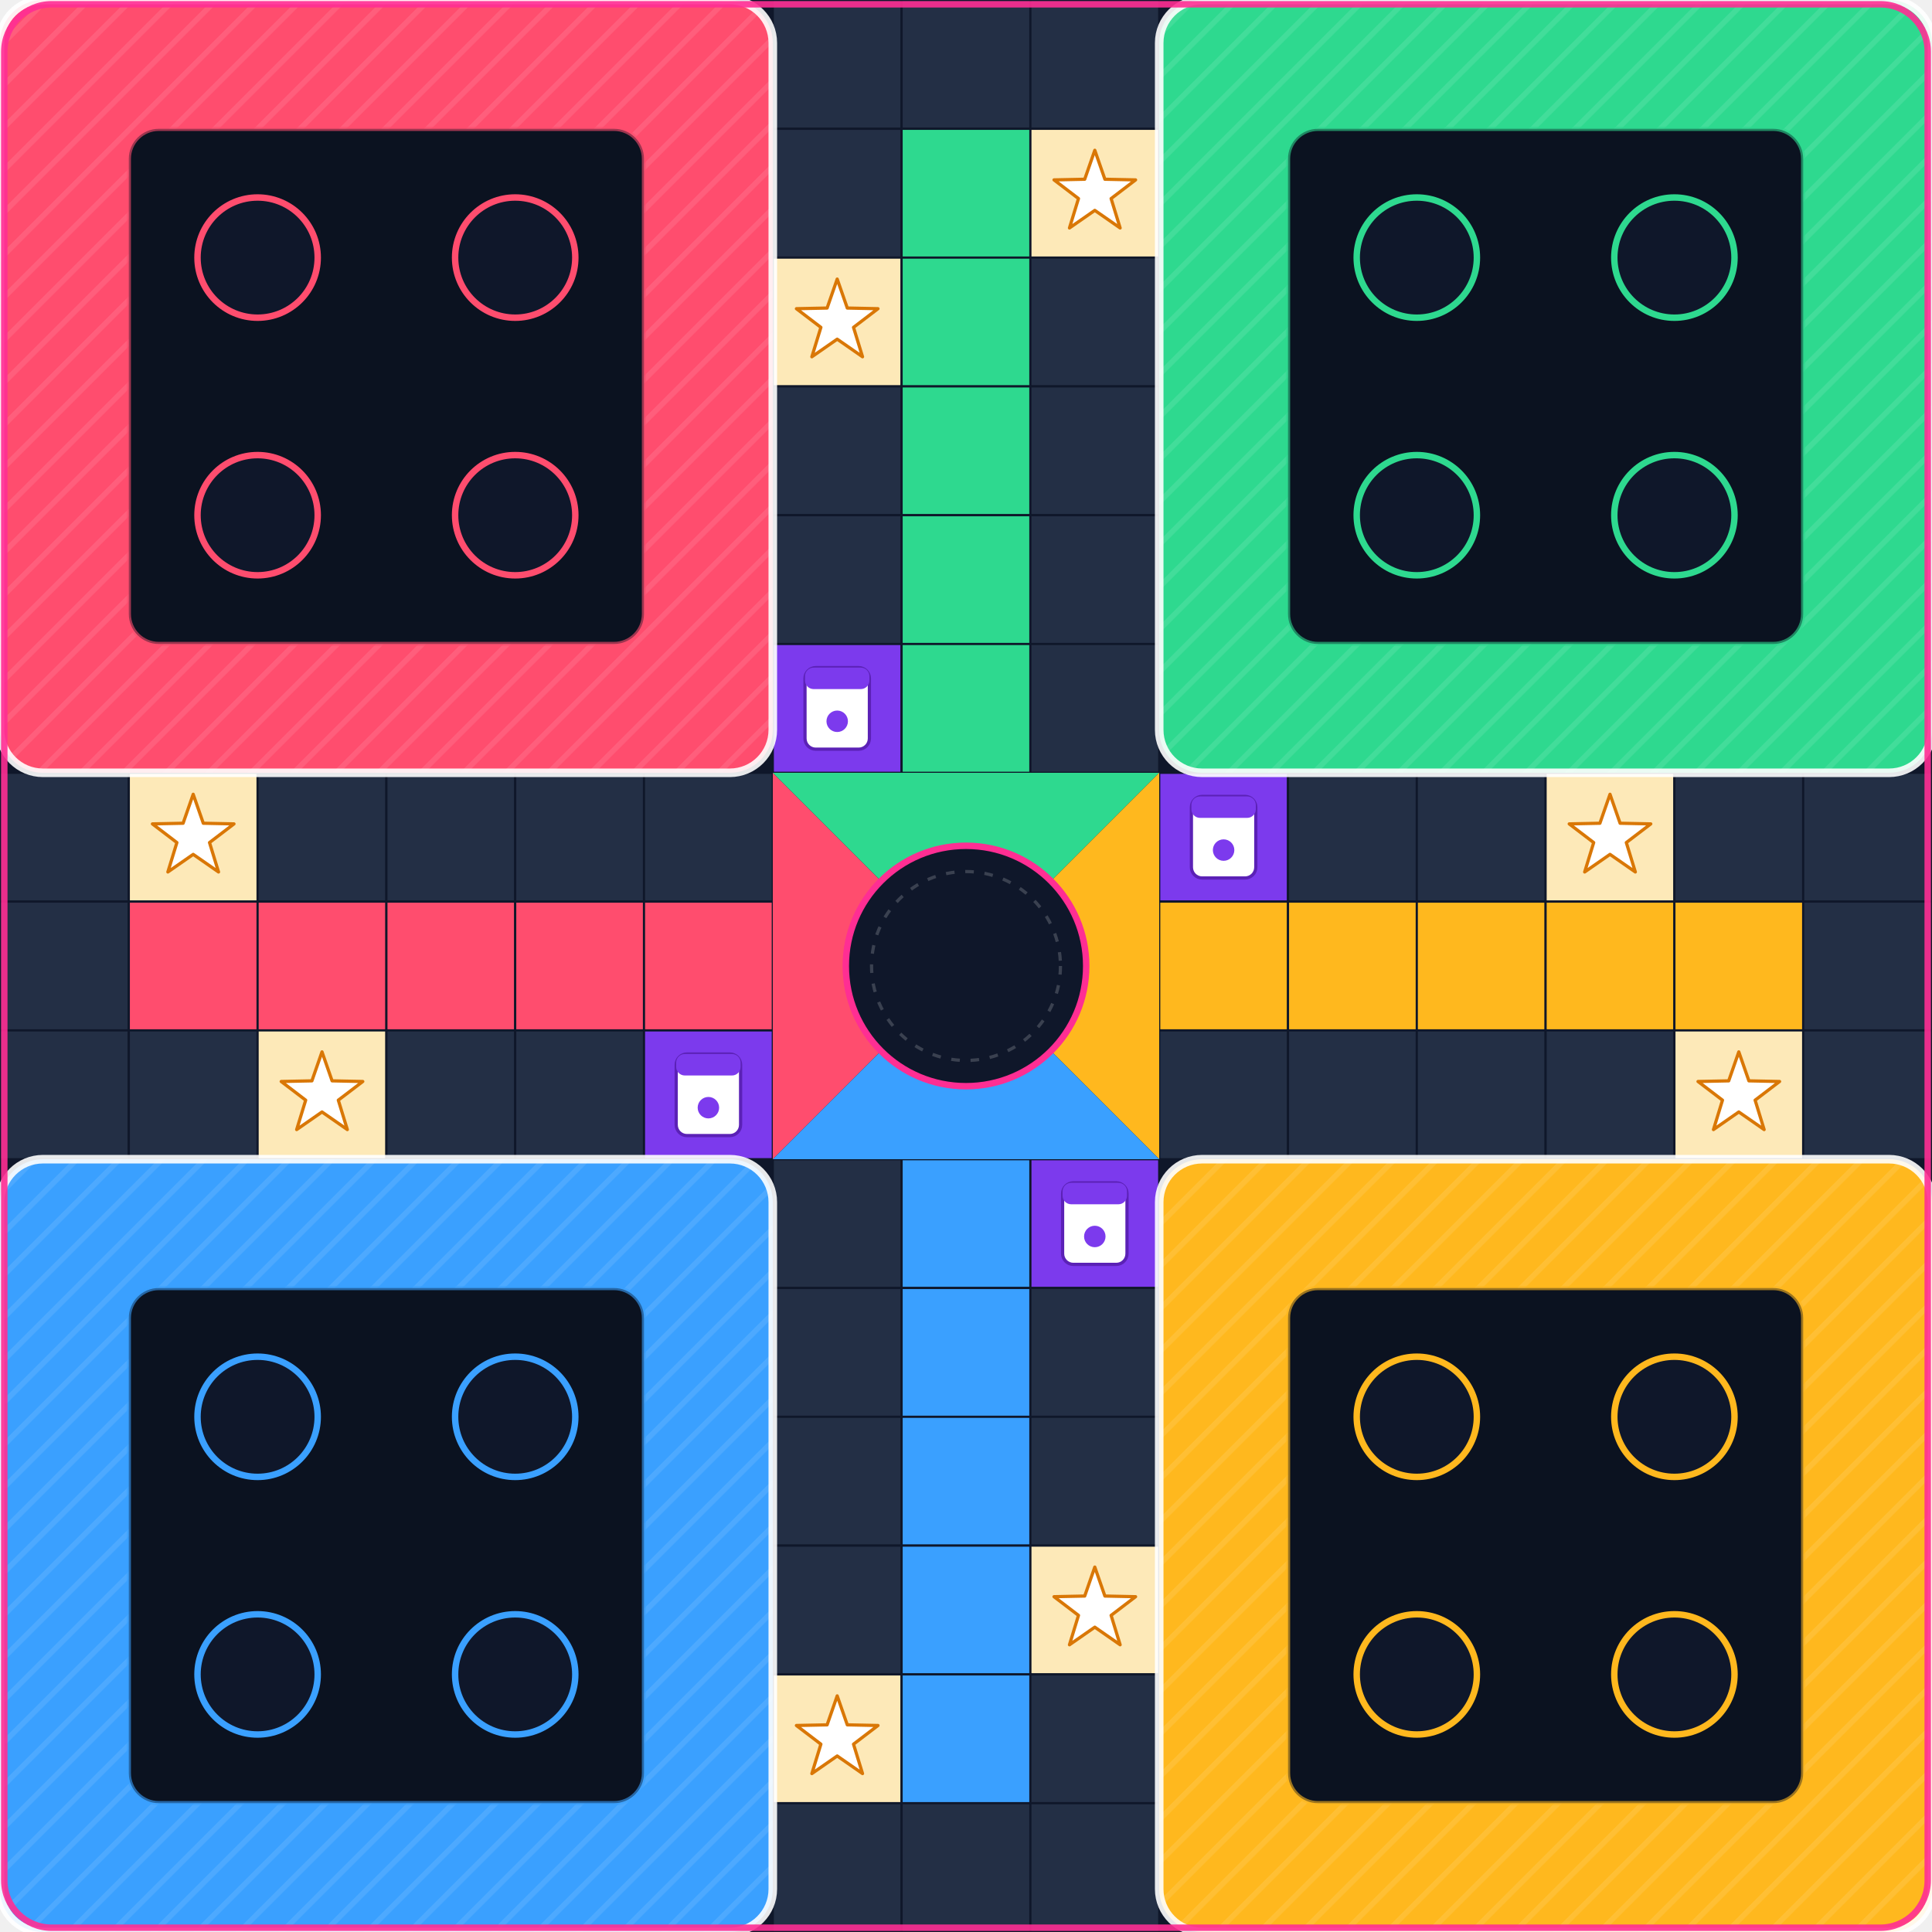
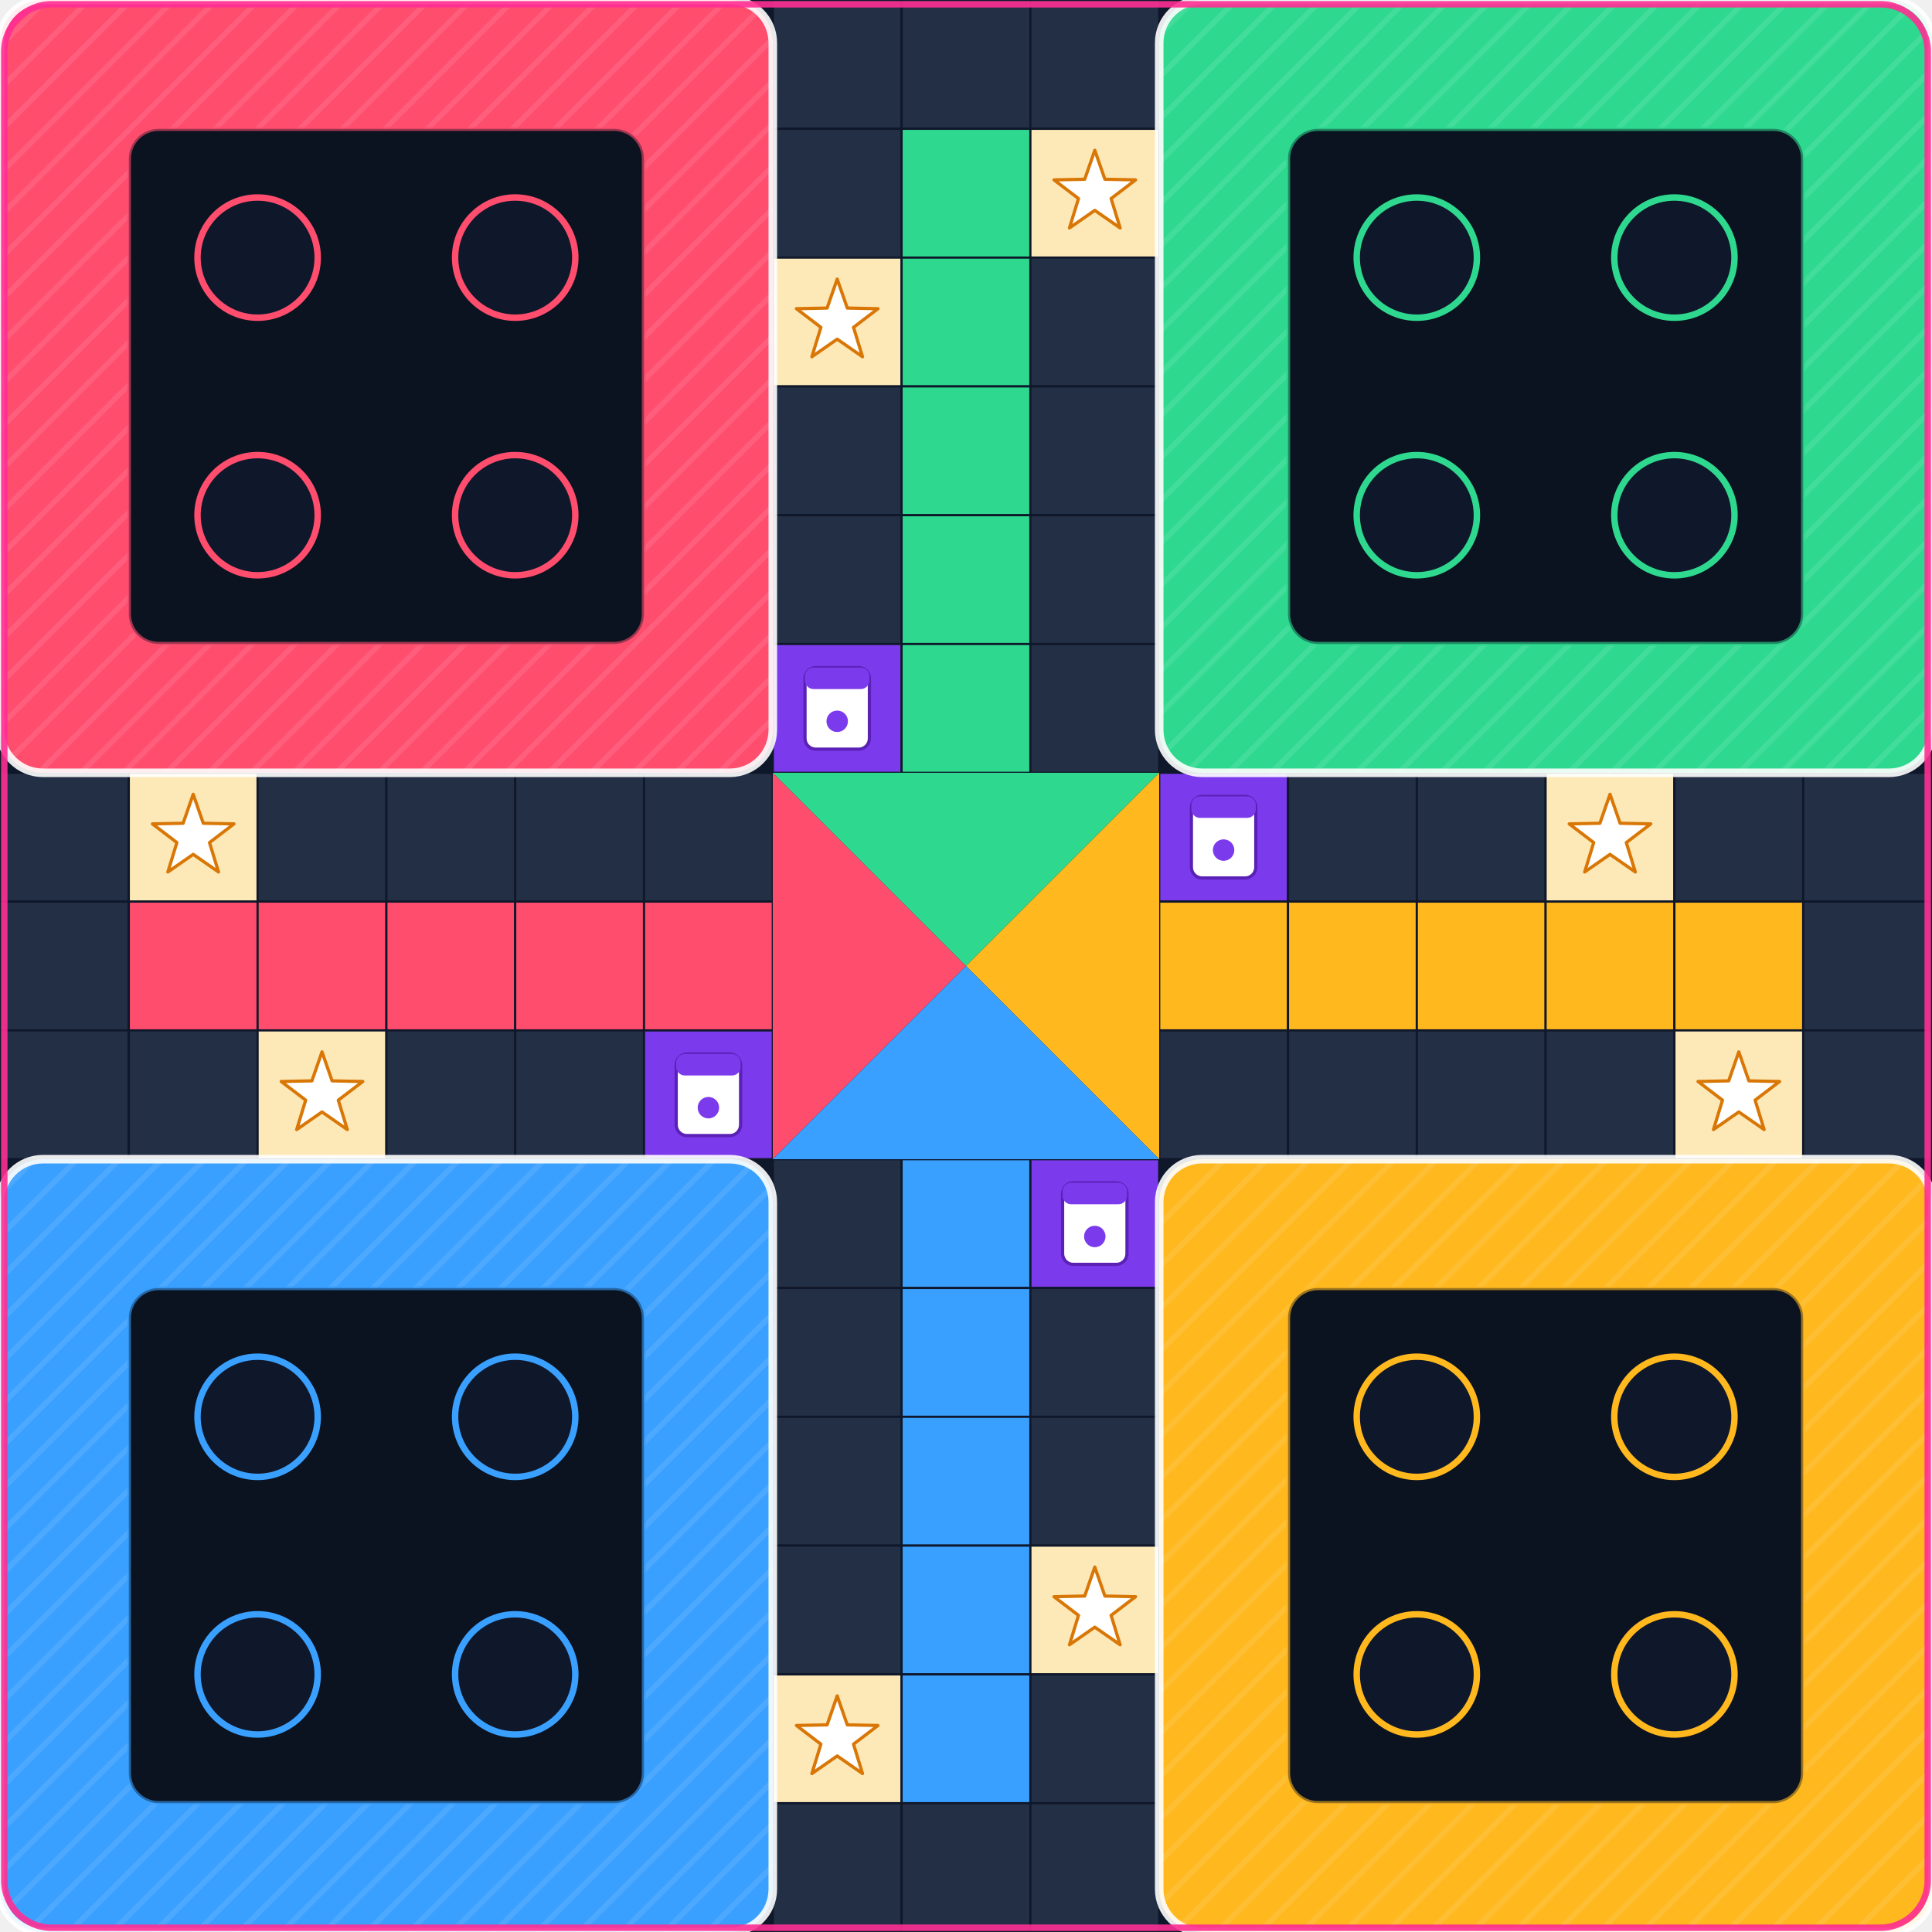
<svg xmlns="http://www.w3.org/2000/svg" viewBox="0 0 900 900" width="900" height="900" role="img" aria-label="Ludo Jahat board">
  <defs>
    <pattern id="stripes-red" width="14" height="14" patternUnits="userSpaceOnUse" patternTransform="rotate(45)">
      <rect width="14" height="14" fill="#ff4d6e" />
      <line x1="0" y1="0" x2="0" y2="14" stroke="#ffffff" stroke-opacity="0.10" stroke-width="5" />
    </pattern>
    <pattern id="stripes-green" width="14" height="14" patternUnits="userSpaceOnUse" patternTransform="rotate(45)">
      <rect width="14" height="14" fill="#2ed98f" />
      <line x1="0" y1="0" x2="0" y2="14" stroke="#ffffff" stroke-opacity="0.10" stroke-width="5" />
    </pattern>
    <pattern id="stripes-yellow" width="14" height="14" patternUnits="userSpaceOnUse" patternTransform="rotate(45)">
      <rect width="14" height="14" fill="#ffb81e" />
      <line x1="0" y1="0" x2="0" y2="14" stroke="#ffffff" stroke-opacity="0.10" stroke-width="5" />
    </pattern>
    <pattern id="stripes-blue" width="14" height="14" patternUnits="userSpaceOnUse" patternTransform="rotate(45)">
      <rect width="14" height="14" fill="#3aa0ff" />
      <line x1="0" y1="0" x2="0" y2="14" stroke="#ffffff" stroke-opacity="0.10" stroke-width="5" />
    </pattern>
  </defs>
  <rect x="0" y="0" width="900" height="900" rx="24" fill="#0f172a" />
  <rect x="360" y="0" width="60" height="60" fill="#232f45" stroke="#0f172a" stroke-width="1" />
  <rect x="420" y="0" width="60" height="60" fill="#232f45" stroke="#0f172a" stroke-width="1" />
  <rect x="480" y="0" width="60" height="60" fill="#232f45" stroke="#0f172a" stroke-width="1" />
  <rect x="360" y="60" width="60" height="60" fill="#232f45" stroke="#0f172a" stroke-width="1" />
  <rect x="420" y="60" width="60" height="60" fill="#2ed98f" stroke="#0f172a" stroke-width="1" />
  <rect x="480" y="60" width="60" height="60" fill="#fde9b8" stroke="#0f172a" stroke-width="1" />
  <polygon points="510.0,70.0 514.7,83.5 529.0,83.8 517.6,92.5 521.8,106.2 510.0,98.0 498.2,106.2 502.4,92.5 491.0,83.8 505.3,83.5" fill="#ffffff" stroke="#d97706" stroke-width="1.5" stroke-linejoin="round" />
  <rect x="360" y="120" width="60" height="60" fill="#fde9b8" stroke="#0f172a" stroke-width="1" />
  <polygon points="390.0,130.0 394.7,143.5 409.0,143.8 397.6,152.5 401.8,166.2 390.0,158.0 378.2,166.2 382.4,152.5 371.0,143.8 385.3,143.5" fill="#ffffff" stroke="#d97706" stroke-width="1.5" stroke-linejoin="round" />
  <rect x="420" y="120" width="60" height="60" fill="#2ed98f" stroke="#0f172a" stroke-width="1" />
  <rect x="480" y="120" width="60" height="60" fill="#232f45" stroke="#0f172a" stroke-width="1" />
  <rect x="360" y="180" width="60" height="60" fill="#232f45" stroke="#0f172a" stroke-width="1" />
  <rect x="420" y="180" width="60" height="60" fill="#2ed98f" stroke="#0f172a" stroke-width="1" />
  <rect x="480" y="180" width="60" height="60" fill="#232f45" stroke="#0f172a" stroke-width="1" />
  <rect x="360" y="240" width="60" height="60" fill="#232f45" stroke="#0f172a" stroke-width="1" />
  <rect x="420" y="240" width="60" height="60" fill="#2ed98f" stroke="#0f172a" stroke-width="1" />
  <rect x="480" y="240" width="60" height="60" fill="#232f45" stroke="#0f172a" stroke-width="1" />
  <rect x="360" y="300" width="60" height="60" fill="#7c3aed" stroke="#0f172a" stroke-width="1" />
  <rect x="375" y="311" width="30" height="38" rx="5" fill="#ffffff" stroke="#5b21b6" stroke-width="1.5" />
  <rect x="375" y="311" width="30" height="10" rx="4" fill="#7c3aed" />
  <circle cx="390" cy="336" r="5" fill="#7c3aed" />
  <rect x="420" y="300" width="60" height="60" fill="#2ed98f" stroke="#0f172a" stroke-width="1" />
  <rect x="480" y="300" width="60" height="60" fill="#232f45" stroke="#0f172a" stroke-width="1" />
  <rect x="0" y="360" width="60" height="60" fill="#232f45" stroke="#0f172a" stroke-width="1" />
  <rect x="60" y="360" width="60" height="60" fill="#fde9b8" stroke="#0f172a" stroke-width="1" />
  <polygon points="90.0,370.0 94.7,383.5 109.0,383.8 97.6,392.5 101.8,406.2 90.0,398.0 78.2,406.2 82.4,392.5 71.0,383.8 85.3,383.5" fill="#ffffff" stroke="#d97706" stroke-width="1.5" stroke-linejoin="round" />
  <rect x="120" y="360" width="60" height="60" fill="#232f45" stroke="#0f172a" stroke-width="1" />
  <rect x="180" y="360" width="60" height="60" fill="#232f45" stroke="#0f172a" stroke-width="1" />
  <rect x="240" y="360" width="60" height="60" fill="#232f45" stroke="#0f172a" stroke-width="1" />
  <rect x="300" y="360" width="60" height="60" fill="#232f45" stroke="#0f172a" stroke-width="1" />
  <rect x="540" y="360" width="60" height="60" fill="#7c3aed" stroke="#0f172a" stroke-width="1" />
  <rect x="555" y="371" width="30" height="38" rx="5" fill="#ffffff" stroke="#5b21b6" stroke-width="1.5" />
  <rect x="555" y="371" width="30" height="10" rx="4" fill="#7c3aed" />
  <circle cx="570" cy="396" r="5" fill="#7c3aed" />
  <rect x="600" y="360" width="60" height="60" fill="#232f45" stroke="#0f172a" stroke-width="1" />
  <rect x="660" y="360" width="60" height="60" fill="#232f45" stroke="#0f172a" stroke-width="1" />
  <rect x="720" y="360" width="60" height="60" fill="#fde9b8" stroke="#0f172a" stroke-width="1" />
  <polygon points="750.0,370.0 754.7,383.5 769.0,383.8 757.6,392.5 761.8,406.2 750.0,398.0 738.2,406.2 742.4,392.5 731.0,383.8 745.3,383.5" fill="#ffffff" stroke="#d97706" stroke-width="1.5" stroke-linejoin="round" />
  <rect x="780" y="360" width="60" height="60" fill="#232f45" stroke="#0f172a" stroke-width="1" />
  <rect x="840" y="360" width="60" height="60" fill="#232f45" stroke="#0f172a" stroke-width="1" />
  <rect x="0" y="420" width="60" height="60" fill="#232f45" stroke="#0f172a" stroke-width="1" />
  <rect x="60" y="420" width="60" height="60" fill="#ff4d6e" stroke="#0f172a" stroke-width="1" />
  <rect x="120" y="420" width="60" height="60" fill="#ff4d6e" stroke="#0f172a" stroke-width="1" />
  <rect x="180" y="420" width="60" height="60" fill="#ff4d6e" stroke="#0f172a" stroke-width="1" />
  <rect x="240" y="420" width="60" height="60" fill="#ff4d6e" stroke="#0f172a" stroke-width="1" />
  <rect x="300" y="420" width="60" height="60" fill="#ff4d6e" stroke="#0f172a" stroke-width="1" />
  <rect x="540" y="420" width="60" height="60" fill="#ffb81e" stroke="#0f172a" stroke-width="1" />
  <rect x="600" y="420" width="60" height="60" fill="#ffb81e" stroke="#0f172a" stroke-width="1" />
  <rect x="660" y="420" width="60" height="60" fill="#ffb81e" stroke="#0f172a" stroke-width="1" />
  <rect x="720" y="420" width="60" height="60" fill="#ffb81e" stroke="#0f172a" stroke-width="1" />
  <rect x="780" y="420" width="60" height="60" fill="#ffb81e" stroke="#0f172a" stroke-width="1" />
  <rect x="840" y="420" width="60" height="60" fill="#232f45" stroke="#0f172a" stroke-width="1" />
  <rect x="0" y="480" width="60" height="60" fill="#232f45" stroke="#0f172a" stroke-width="1" />
  <rect x="60" y="480" width="60" height="60" fill="#232f45" stroke="#0f172a" stroke-width="1" />
  <rect x="120" y="480" width="60" height="60" fill="#fde9b8" stroke="#0f172a" stroke-width="1" />
  <polygon points="150.0,490.0 154.7,503.5 169.0,503.8 157.6,512.5 161.8,526.2 150.0,518.0 138.2,526.2 142.4,512.5 131.0,503.8 145.3,503.5" fill="#ffffff" stroke="#d97706" stroke-width="1.5" stroke-linejoin="round" />
  <rect x="180" y="480" width="60" height="60" fill="#232f45" stroke="#0f172a" stroke-width="1" />
  <rect x="240" y="480" width="60" height="60" fill="#232f45" stroke="#0f172a" stroke-width="1" />
  <rect x="300" y="480" width="60" height="60" fill="#7c3aed" stroke="#0f172a" stroke-width="1" />
  <rect x="315" y="491" width="30" height="38" rx="5" fill="#ffffff" stroke="#5b21b6" stroke-width="1.5" />
  <rect x="315" y="491" width="30" height="10" rx="4" fill="#7c3aed" />
  <circle cx="330" cy="516" r="5" fill="#7c3aed" />
  <rect x="540" y="480" width="60" height="60" fill="#232f45" stroke="#0f172a" stroke-width="1" />
  <rect x="600" y="480" width="60" height="60" fill="#232f45" stroke="#0f172a" stroke-width="1" />
  <rect x="660" y="480" width="60" height="60" fill="#232f45" stroke="#0f172a" stroke-width="1" />
  <rect x="720" y="480" width="60" height="60" fill="#232f45" stroke="#0f172a" stroke-width="1" />
  <rect x="780" y="480" width="60" height="60" fill="#fde9b8" stroke="#0f172a" stroke-width="1" />
  <polygon points="810.0,490.0 814.7,503.5 829.0,503.8 817.6,512.5 821.8,526.2 810.0,518.0 798.2,526.2 802.4,512.5 791.0,503.8 805.3,503.5" fill="#ffffff" stroke="#d97706" stroke-width="1.5" stroke-linejoin="round" />
  <rect x="840" y="480" width="60" height="60" fill="#232f45" stroke="#0f172a" stroke-width="1" />
  <rect x="360" y="540" width="60" height="60" fill="#232f45" stroke="#0f172a" stroke-width="1" />
  <rect x="420" y="540" width="60" height="60" fill="#3aa0ff" stroke="#0f172a" stroke-width="1" />
  <rect x="480" y="540" width="60" height="60" fill="#7c3aed" stroke="#0f172a" stroke-width="1" />
  <rect x="495" y="551" width="30" height="38" rx="5" fill="#ffffff" stroke="#5b21b6" stroke-width="1.5" />
  <rect x="495" y="551" width="30" height="10" rx="4" fill="#7c3aed" />
  <circle cx="510" cy="576" r="5" fill="#7c3aed" />
  <rect x="360" y="600" width="60" height="60" fill="#232f45" stroke="#0f172a" stroke-width="1" />
  <rect x="420" y="600" width="60" height="60" fill="#3aa0ff" stroke="#0f172a" stroke-width="1" />
  <rect x="480" y="600" width="60" height="60" fill="#232f45" stroke="#0f172a" stroke-width="1" />
  <rect x="360" y="660" width="60" height="60" fill="#232f45" stroke="#0f172a" stroke-width="1" />
  <rect x="420" y="660" width="60" height="60" fill="#3aa0ff" stroke="#0f172a" stroke-width="1" />
  <rect x="480" y="660" width="60" height="60" fill="#232f45" stroke="#0f172a" stroke-width="1" />
  <rect x="360" y="720" width="60" height="60" fill="#232f45" stroke="#0f172a" stroke-width="1" />
  <rect x="420" y="720" width="60" height="60" fill="#3aa0ff" stroke="#0f172a" stroke-width="1" />
  <rect x="480" y="720" width="60" height="60" fill="#fde9b8" stroke="#0f172a" stroke-width="1" />
  <polygon points="510.0,730.0 514.7,743.5 529.0,743.8 517.6,752.5 521.8,766.2 510.0,758.0 498.2,766.2 502.4,752.5 491.0,743.8 505.3,743.5" fill="#ffffff" stroke="#d97706" stroke-width="1.5" stroke-linejoin="round" />
  <rect x="360" y="780" width="60" height="60" fill="#fde9b8" stroke="#0f172a" stroke-width="1" />
  <polygon points="390.0,790.0 394.7,803.5 409.0,803.8 397.6,812.5 401.8,826.2 390.0,818.0 378.2,826.2 382.4,812.5 371.0,803.8 385.3,803.5" fill="#ffffff" stroke="#d97706" stroke-width="1.5" stroke-linejoin="round" />
  <rect x="420" y="780" width="60" height="60" fill="#3aa0ff" stroke="#0f172a" stroke-width="1" />
  <rect x="480" y="780" width="60" height="60" fill="#232f45" stroke="#0f172a" stroke-width="1" />
  <rect x="360" y="840" width="60" height="60" fill="#232f45" stroke="#0f172a" stroke-width="1" />
  <rect x="420" y="840" width="60" height="60" fill="#232f45" stroke="#0f172a" stroke-width="1" />
  <rect x="480" y="840" width="60" height="60" fill="#232f45" stroke="#0f172a" stroke-width="1" />
  <g>
    <rect x="0" y="0" width="360" height="360" rx="20" fill="url(#stripes-red)" stroke="#ffffff" stroke-opacity="0.9" stroke-width="4" />
    <rect x="60" y="60" width="240" height="240" rx="14" fill="#0b1220" stroke="#ff4d6e" stroke-opacity="0.6" stroke-width="2" />
    <circle cx="120" cy="120" r="28" fill="#0f172a" stroke="#ff4d6e" stroke-width="3" />
    <circle cx="240" cy="120" r="28" fill="#0f172a" stroke="#ff4d6e" stroke-width="3" />
    <circle cx="120" cy="240" r="28" fill="#0f172a" stroke="#ff4d6e" stroke-width="3" />
    <circle cx="240" cy="240" r="28" fill="#0f172a" stroke="#ff4d6e" stroke-width="3" />
  </g>
  <g>
    <rect x="540" y="0" width="360" height="360" rx="20" fill="url(#stripes-green)" stroke="#ffffff" stroke-opacity="0.9" stroke-width="4" />
    <rect x="600" y="60" width="240" height="240" rx="14" fill="#0b1220" stroke="#2ed98f" stroke-opacity="0.6" stroke-width="2" />
    <circle cx="660" cy="120" r="28" fill="#0f172a" stroke="#2ed98f" stroke-width="3" />
    <circle cx="780" cy="120" r="28" fill="#0f172a" stroke="#2ed98f" stroke-width="3" />
    <circle cx="660" cy="240" r="28" fill="#0f172a" stroke="#2ed98f" stroke-width="3" />
    <circle cx="780" cy="240" r="28" fill="#0f172a" stroke="#2ed98f" stroke-width="3" />
  </g>
  <g>
    <rect x="540" y="540" width="360" height="360" rx="20" fill="url(#stripes-yellow)" stroke="#ffffff" stroke-opacity="0.9" stroke-width="4" />
    <rect x="600" y="600" width="240" height="240" rx="14" fill="#0b1220" stroke="#ffb81e" stroke-opacity="0.6" stroke-width="2" />
    <circle cx="660" cy="660" r="28" fill="#0f172a" stroke="#ffb81e" stroke-width="3" />
    <circle cx="780" cy="660" r="28" fill="#0f172a" stroke="#ffb81e" stroke-width="3" />
    <circle cx="660" cy="780" r="28" fill="#0f172a" stroke="#ffb81e" stroke-width="3" />
    <circle cx="780" cy="780" r="28" fill="#0f172a" stroke="#ffb81e" stroke-width="3" />
  </g>
  <g>
    <rect x="0" y="540" width="360" height="360" rx="20" fill="url(#stripes-blue)" stroke="#ffffff" stroke-opacity="0.9" stroke-width="4" />
    <rect x="60" y="600" width="240" height="240" rx="14" fill="#0b1220" stroke="#3aa0ff" stroke-opacity="0.6" stroke-width="2" />
    <circle cx="120" cy="660" r="28" fill="#0f172a" stroke="#3aa0ff" stroke-width="3" />
    <circle cx="240" cy="660" r="28" fill="#0f172a" stroke="#3aa0ff" stroke-width="3" />
    <circle cx="120" cy="780" r="28" fill="#0f172a" stroke="#3aa0ff" stroke-width="3" />
    <circle cx="240" cy="780" r="28" fill="#0f172a" stroke="#3aa0ff" stroke-width="3" />
  </g>
  <g>
    <polygon points="360,360 360,540 450,450" fill="#ff4d6e" />
    <polygon points="360,360 540,360 450,450" fill="#2ed98f" />
    <polygon points="540,360 540,540 450,450" fill="#ffb81e" />
    <polygon points="360,540 540,540 450,450" fill="#3aa0ff" />
-     <circle cx="450" cy="450" r="56" fill="#0f172a" stroke="#ff2e93" stroke-width="3" />
-     <circle cx="450" cy="450" r="44" fill="none" stroke="#ffffff" stroke-opacity="0.18" stroke-width="1.5" stroke-dasharray="4 5" />
  </g>
  <rect x="2" y="2" width="896" height="896" rx="22" fill="none" stroke="#ff2e93" stroke-width="3" opacity="0.9" />
</svg>
